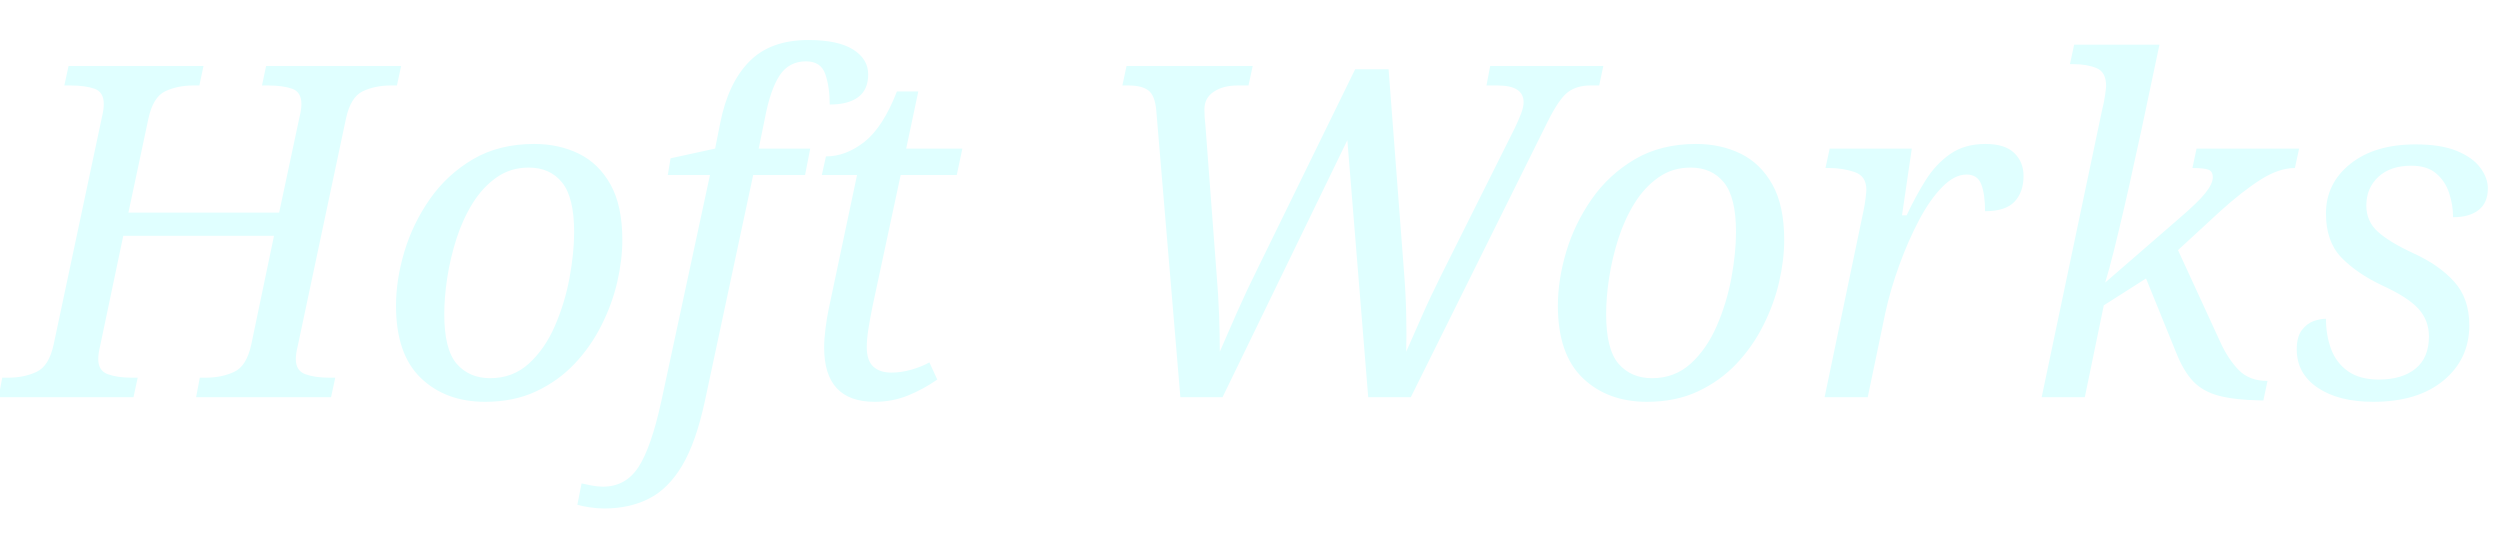
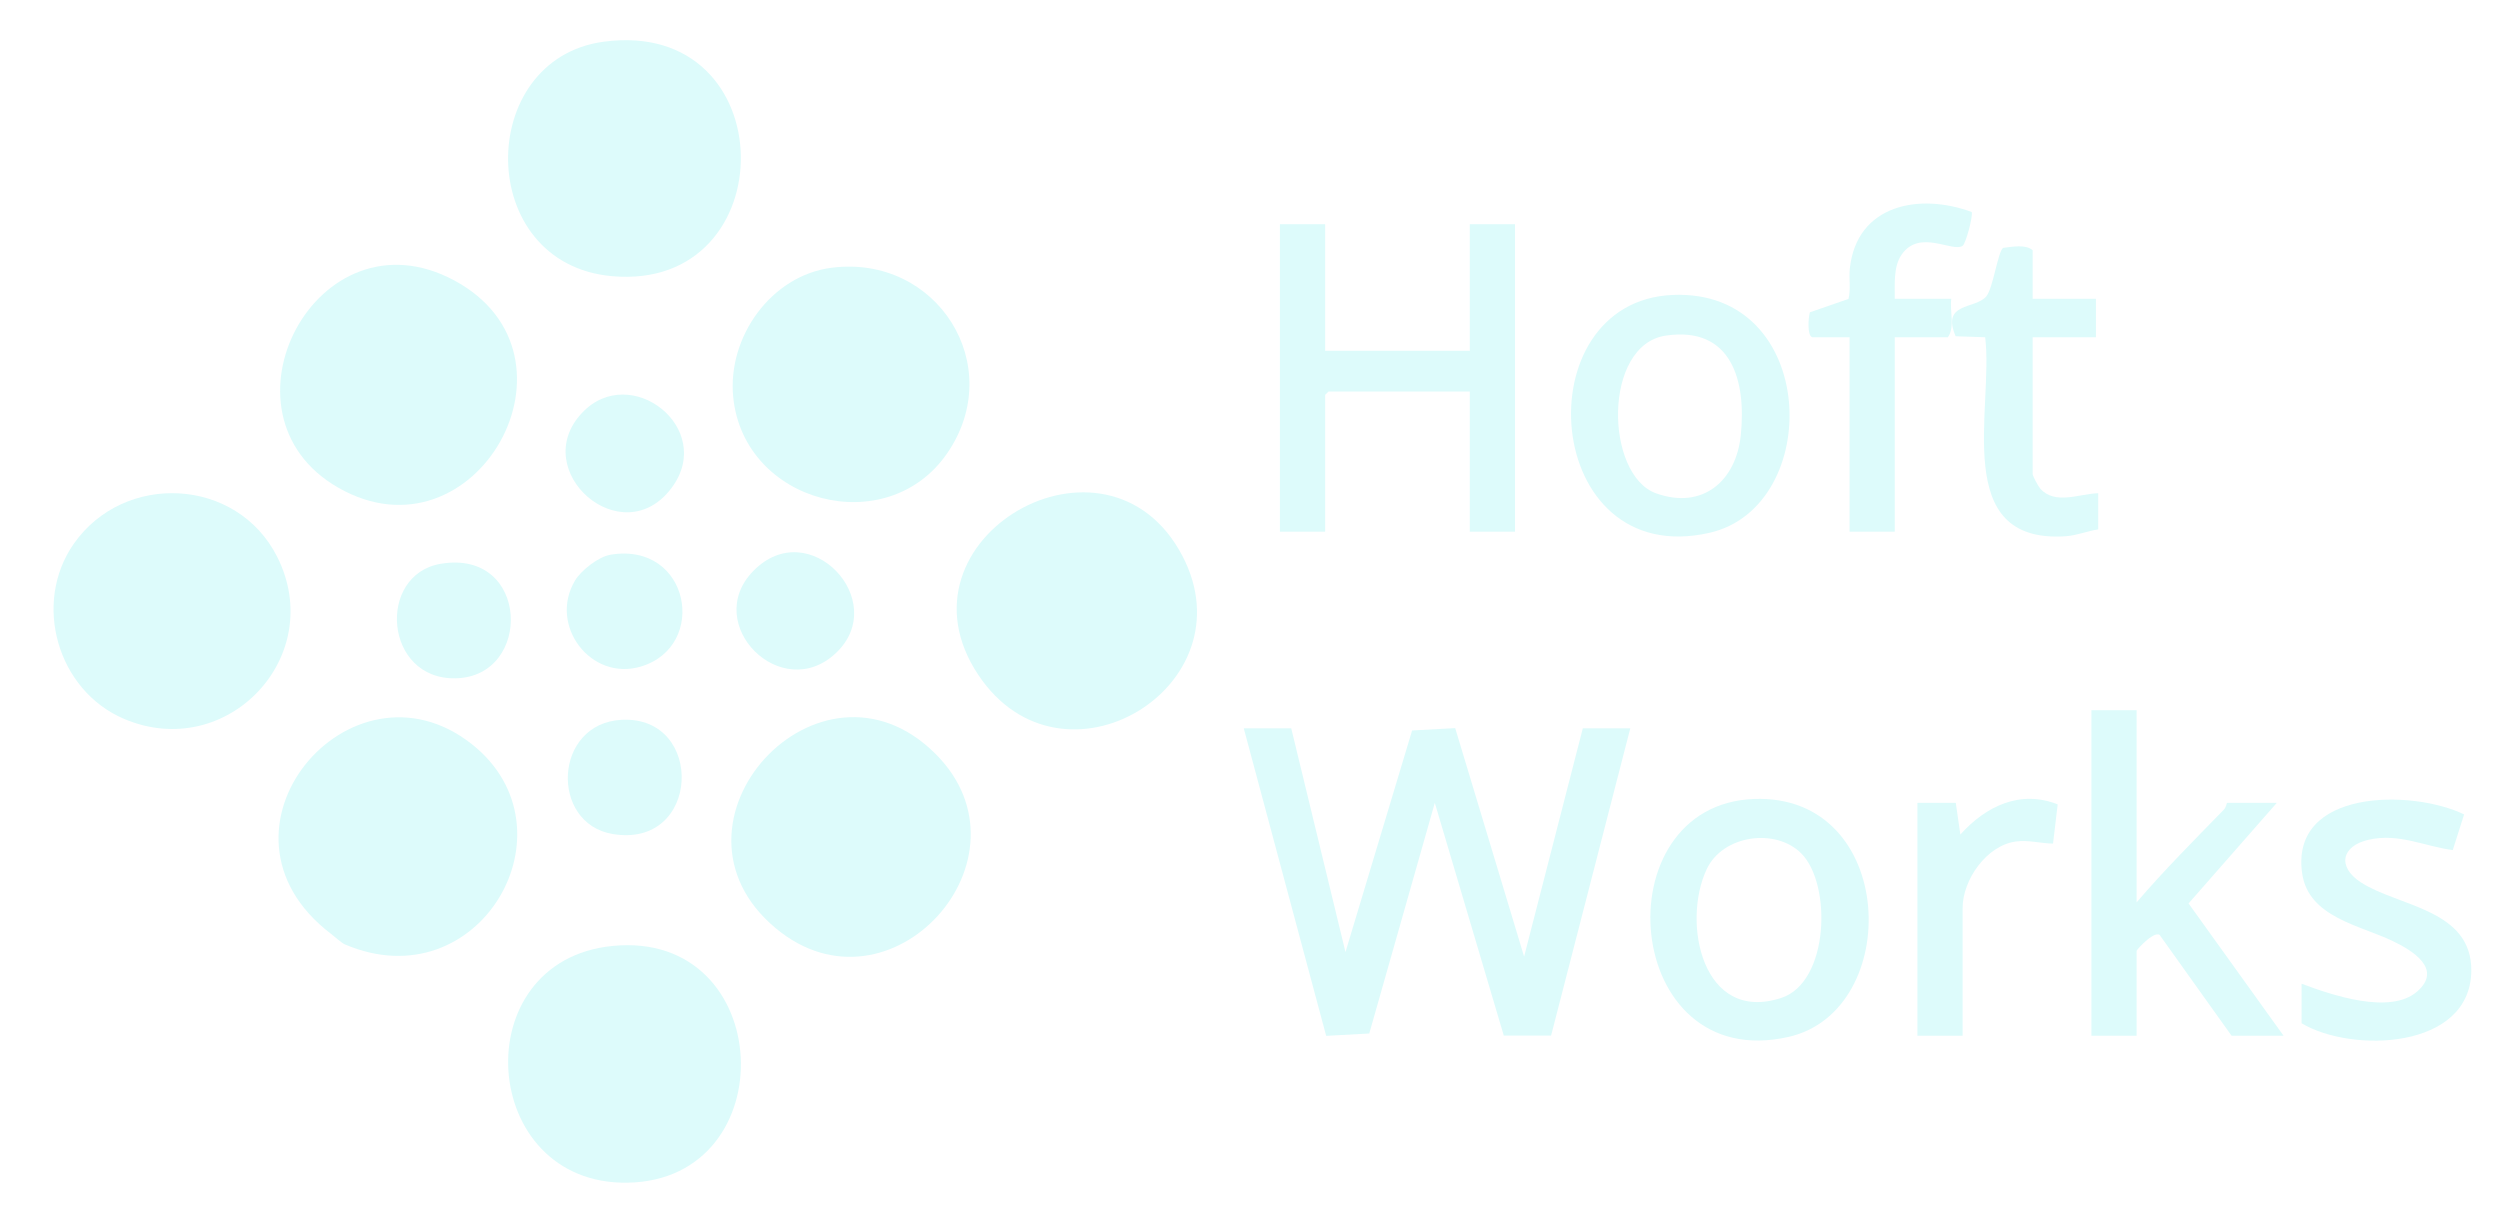
- <svg xmlns="http://www.w3.org/2000/svg" id="Layer_1" version="1.1" viewBox="0 0 539 119">
+ <svg xmlns="http://www.w3.org/2000/svg" id="Layer_1" version="1.1" viewBox="0 0 553 269">
  <defs>
    <style>
-       .st0, .st1 {
-         isolation: isolate;
-       }
- 
-       .st1 {
-         fill: #e0ffff;
-         font-family: Georgia-Italic, Georgia;
-         font-size: 100px;
-         font-style: italic;
+       .st0 {
+         fill: #ddfbfb;
      }
    </style>
  </defs>
-   <g class="st0">
-     <g class="st0">
-       <text class="st1" transform="translate(1.78 85.63)">
-         <tspan x="0" y="0">Hoft Works</tspan>
-       </text>
-     </g>
-   </g>
+   <polygon class="st0" points="285.62 161.1 297.62 210.6 312.36 161.58 321.89 161.06 337.13 211.6 350.12 161.1 360.62 161.1 343.1 229.07 332.64 229.07 317.38 177.59 302.88 228.61 293.35 229.13 275.12 161.1 285.62 161.1" />
+   <path class="st0" d="M76.29,208.91c-.68-.29-2.37-1.81-3.04-2.32-29.99-22.79,4.37-63.11,31.11-41.99,23.77,18.78,1.72,57.04-28.07,44.3Z" />
+   <path class="st0" d="M216.41,149.3c-20.09-30.12,28.45-58.13,45.12-26.37,15.14,28.85-26.53,54.22-45.12,26.37Z" />
+   <path class="st0" d="M74.83,107.88c-28.68-16.4-4.66-62.12,25.63-45.86,30.99,16.64,4.69,63.2-25.63,45.86Z" />
+   <path class="st0" d="M16.32,120.29c11.15-15.96,36.11-14.74,44.99,2.87,11.13,22.08-11.15,45.52-33.86,35.86-14.76-6.28-20.31-25.58-11.13-38.74Z" />
+   <path class="st0" d="M206.95,166.77c23.03,23.01-10,59.66-35.33,38.58-27.89-23.2,9.69-64.2,35.33-38.58Z" />
+   <path class="st0" d="M135.52,209.24c36.11-3.55,38.32,51.75,3.33,52.37-32.96.58-36.3-49.13-3.33-52.37Z" />
+   <path class="st0" d="M133.5,9.23c40.08-5.42,40.29,55.3,1.88,51.86-30.44-2.72-30.24-48.03-1.88-51.86Z" />
+   <path class="st0" d="M184,59.22c23.25-2.95,38.87,21.61,25.53,41.03s-45.06,11.12-47.35-12.47c-1.28-13.22,8.37-26.86,21.82-28.56Z" />
+   <polygon class="st0" points="293.12 49.6 293.12 77.6 325.12 77.6 325.12 49.6 335.12 49.6 335.12 117.6 325.12 117.6 325.12 86.6 293.87 86.6 293.12 87.35 293.12 117.6 283.12 117.6 283.12 49.6 293.12 49.6" />
+   <path class="st0" d="M472.62,157.1v42.5c6.11-7.13,12.74-13.77,19.28-20.49.57-.58.63-1.51.72-1.51h11l-19.51,22.24,21.01,29.26h-11.5l-15.72-22.03c-.86-1.78-5.28,2.94-5.28,3.28v18.75h-10v-72h10Z" />
+   <path class="st0" d="M370.02,65.24c32.39-1.36,33.42,46.87,8.11,52.62-37.12,8.43-41.29-51.23-8.11-52.62ZM368.5,74.23c-14.01,2.04-13.49,30.86-2.16,34.9,10.23,3.65,17.66-2.67,18.72-12.84,1.25-11.99-1.99-24.18-16.56-22.06Z" />
+   <path class="st0" d="M388.03,176.73c31.63-1.14,33.01,46.86,7.61,52.63-36.95,8.4-41.54-51.41-7.61-52.63ZM398.44,188.77c-5.64-5.66-17.32-4.12-20.91,3.48-5.58,11.81-.98,34.21,16.49,28.49,10.62-3.48,11.2-25.17,4.42-31.97Z" />
+   <path class="st0" d="M509.12,217.6c6.58,2.48,19.52,6.92,25.51,1.76,5.81-5-1.03-9.12-5.34-11.19-7.25-3.5-18.65-5.27-20.05-14.95-2.71-18.78,24.31-18.65,35.82-13.07l-2.51,7.89c-6.33-.84-11.91-3.79-18.55-2.3-6.11,1.37-7.07,6.01-1.74,9.46,8.3,5.37,24.6,5.92,24.39,19.65-.26,17.29-26.39,18.15-37.54,11.5v-8.75Z" />
+   <path class="st0" d="M400.87,74.6c-1.16-.36-.87-4.42-.52-5.52l8.54-2.96c.54-2.2.05-4.48.29-6.71,1.51-14.17,15.4-16.8,26.97-12.51.28,1.01-1.33,7.01-2.01,7.47-2.27,1.53-9.55-3.82-13.52,1.98-1.84,2.68-1.47,6.61-1.5,9.75h12.5c-.36,2.68.85,6.31-.75,8.5h-11.75v43h-10v-43h-8.25Z" />
+   <path class="st0" d="M449.62,66.1h14v8.5h-14v30.25c0,.45,1.27,2.78,1.72,3.28,3.33,3.62,8.68,1.07,12.78.97v8c-2.44.38-4.73,1.35-7.23,1.52-25.54,1.67-15.84-28.23-17.77-44.02l-6.53-.22c-3.24-7.55,4.31-5.94,6.76-8.8,1.51-1.76,2.59-9.98,3.75-10.75,1.97-.24,5-.84,6.52.52v10.75Z" />
+   <path class="st0" d="M432.62,177.6l1.01,7c5.62-6.28,13.26-9.95,21.53-6.67l-1.03,8.67c-2.79-.03-5.35-.84-8.21-.46-6.48.86-11.79,8.47-11.79,14.71v28.25h-10v-51.5h8.5Z" />
+   <path class="st0" d="M128.8,91.27c10.66-11.22,29.5,3.44,19.82,16.57-10.93,14.81-32.04-3.7-19.82-16.57Z" />
+   <path class="st0" d="M184.94,144.42c-12.05,11.44-29.78-6.32-18.34-18.09,12.35-12.72,30.45,6.6,18.34,18.09Z" />
+   <path class="st0" d="M97.49,124.71c19.73-3.33,20.41,24.95,3.33,25.33-15.9.36-17.52-22.94-3.33-25.33Z" />
+   <path class="st0" d="M134.99,122.71c17.65-2.97,21.78,20.28,6.74,24.74-11.05,3.28-20.44-9.12-14.54-19.03,1.33-2.23,5.19-5.27,7.8-5.7Z" />
+   <path class="st0" d="M137.54,159.22c18.44-.93,17.53,28.58-2.05,25.26-13.89-2.36-13.1-24.5,2.05-25.26Z" />
</svg>
